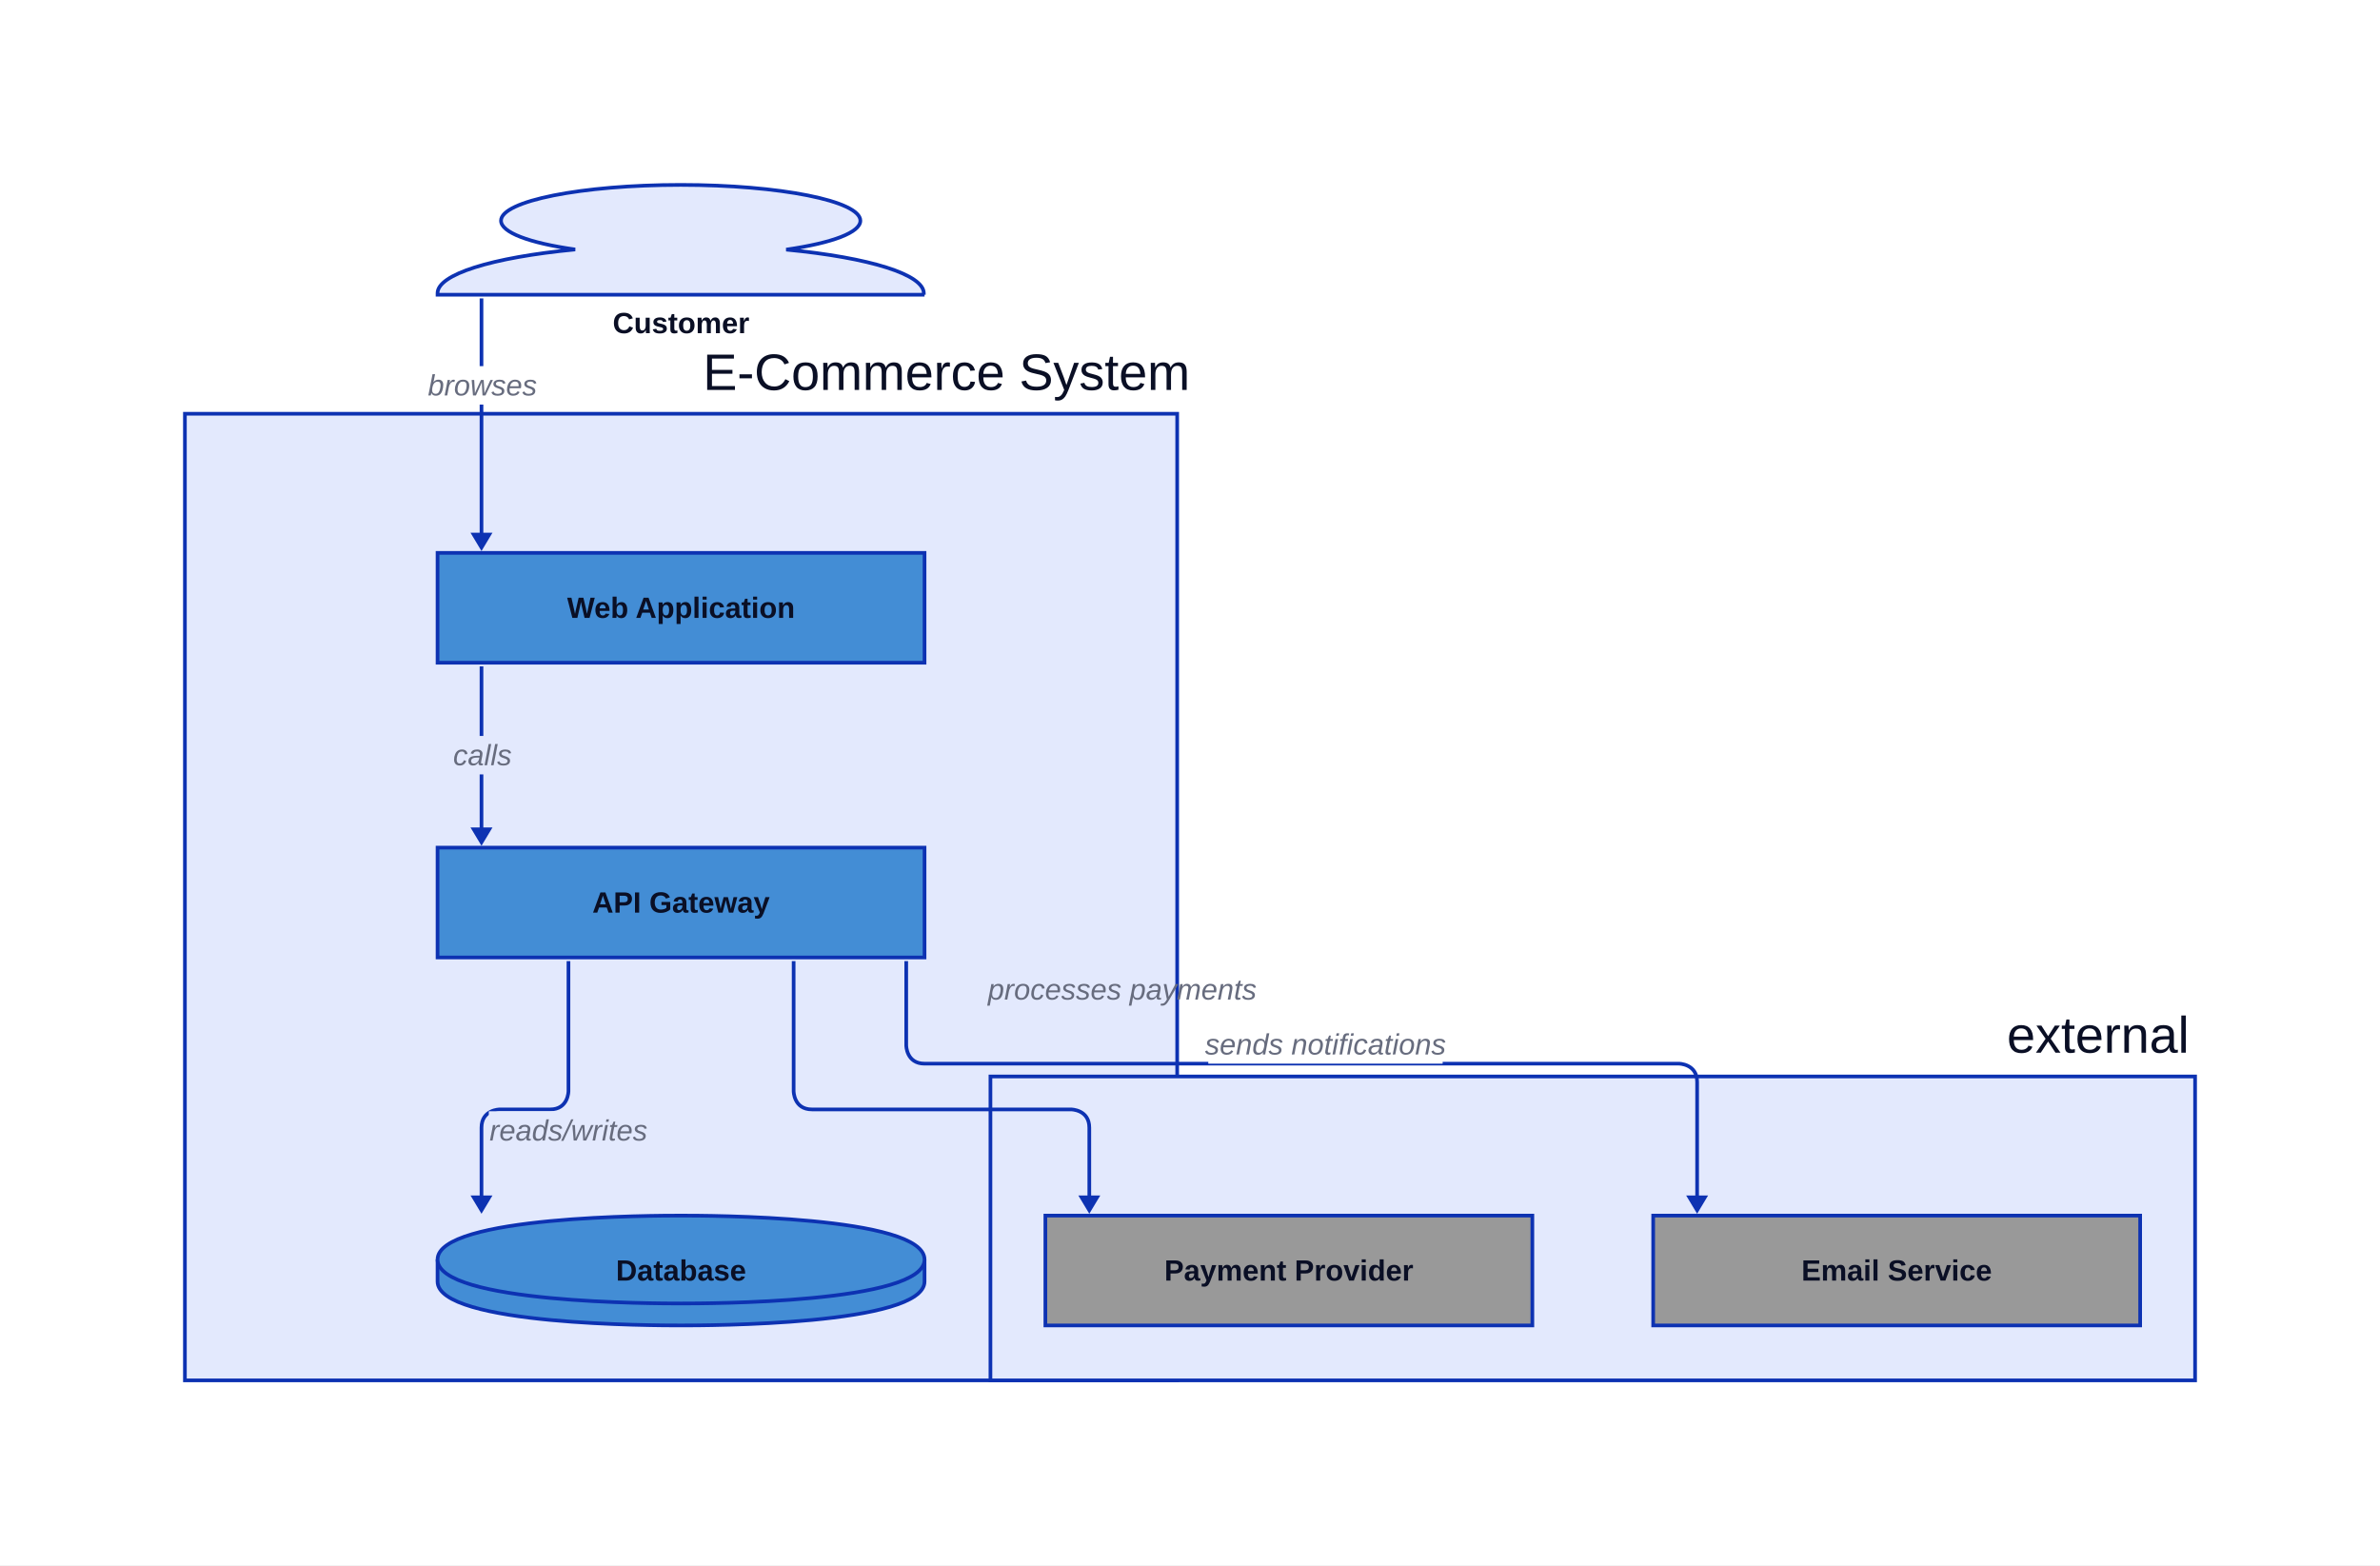
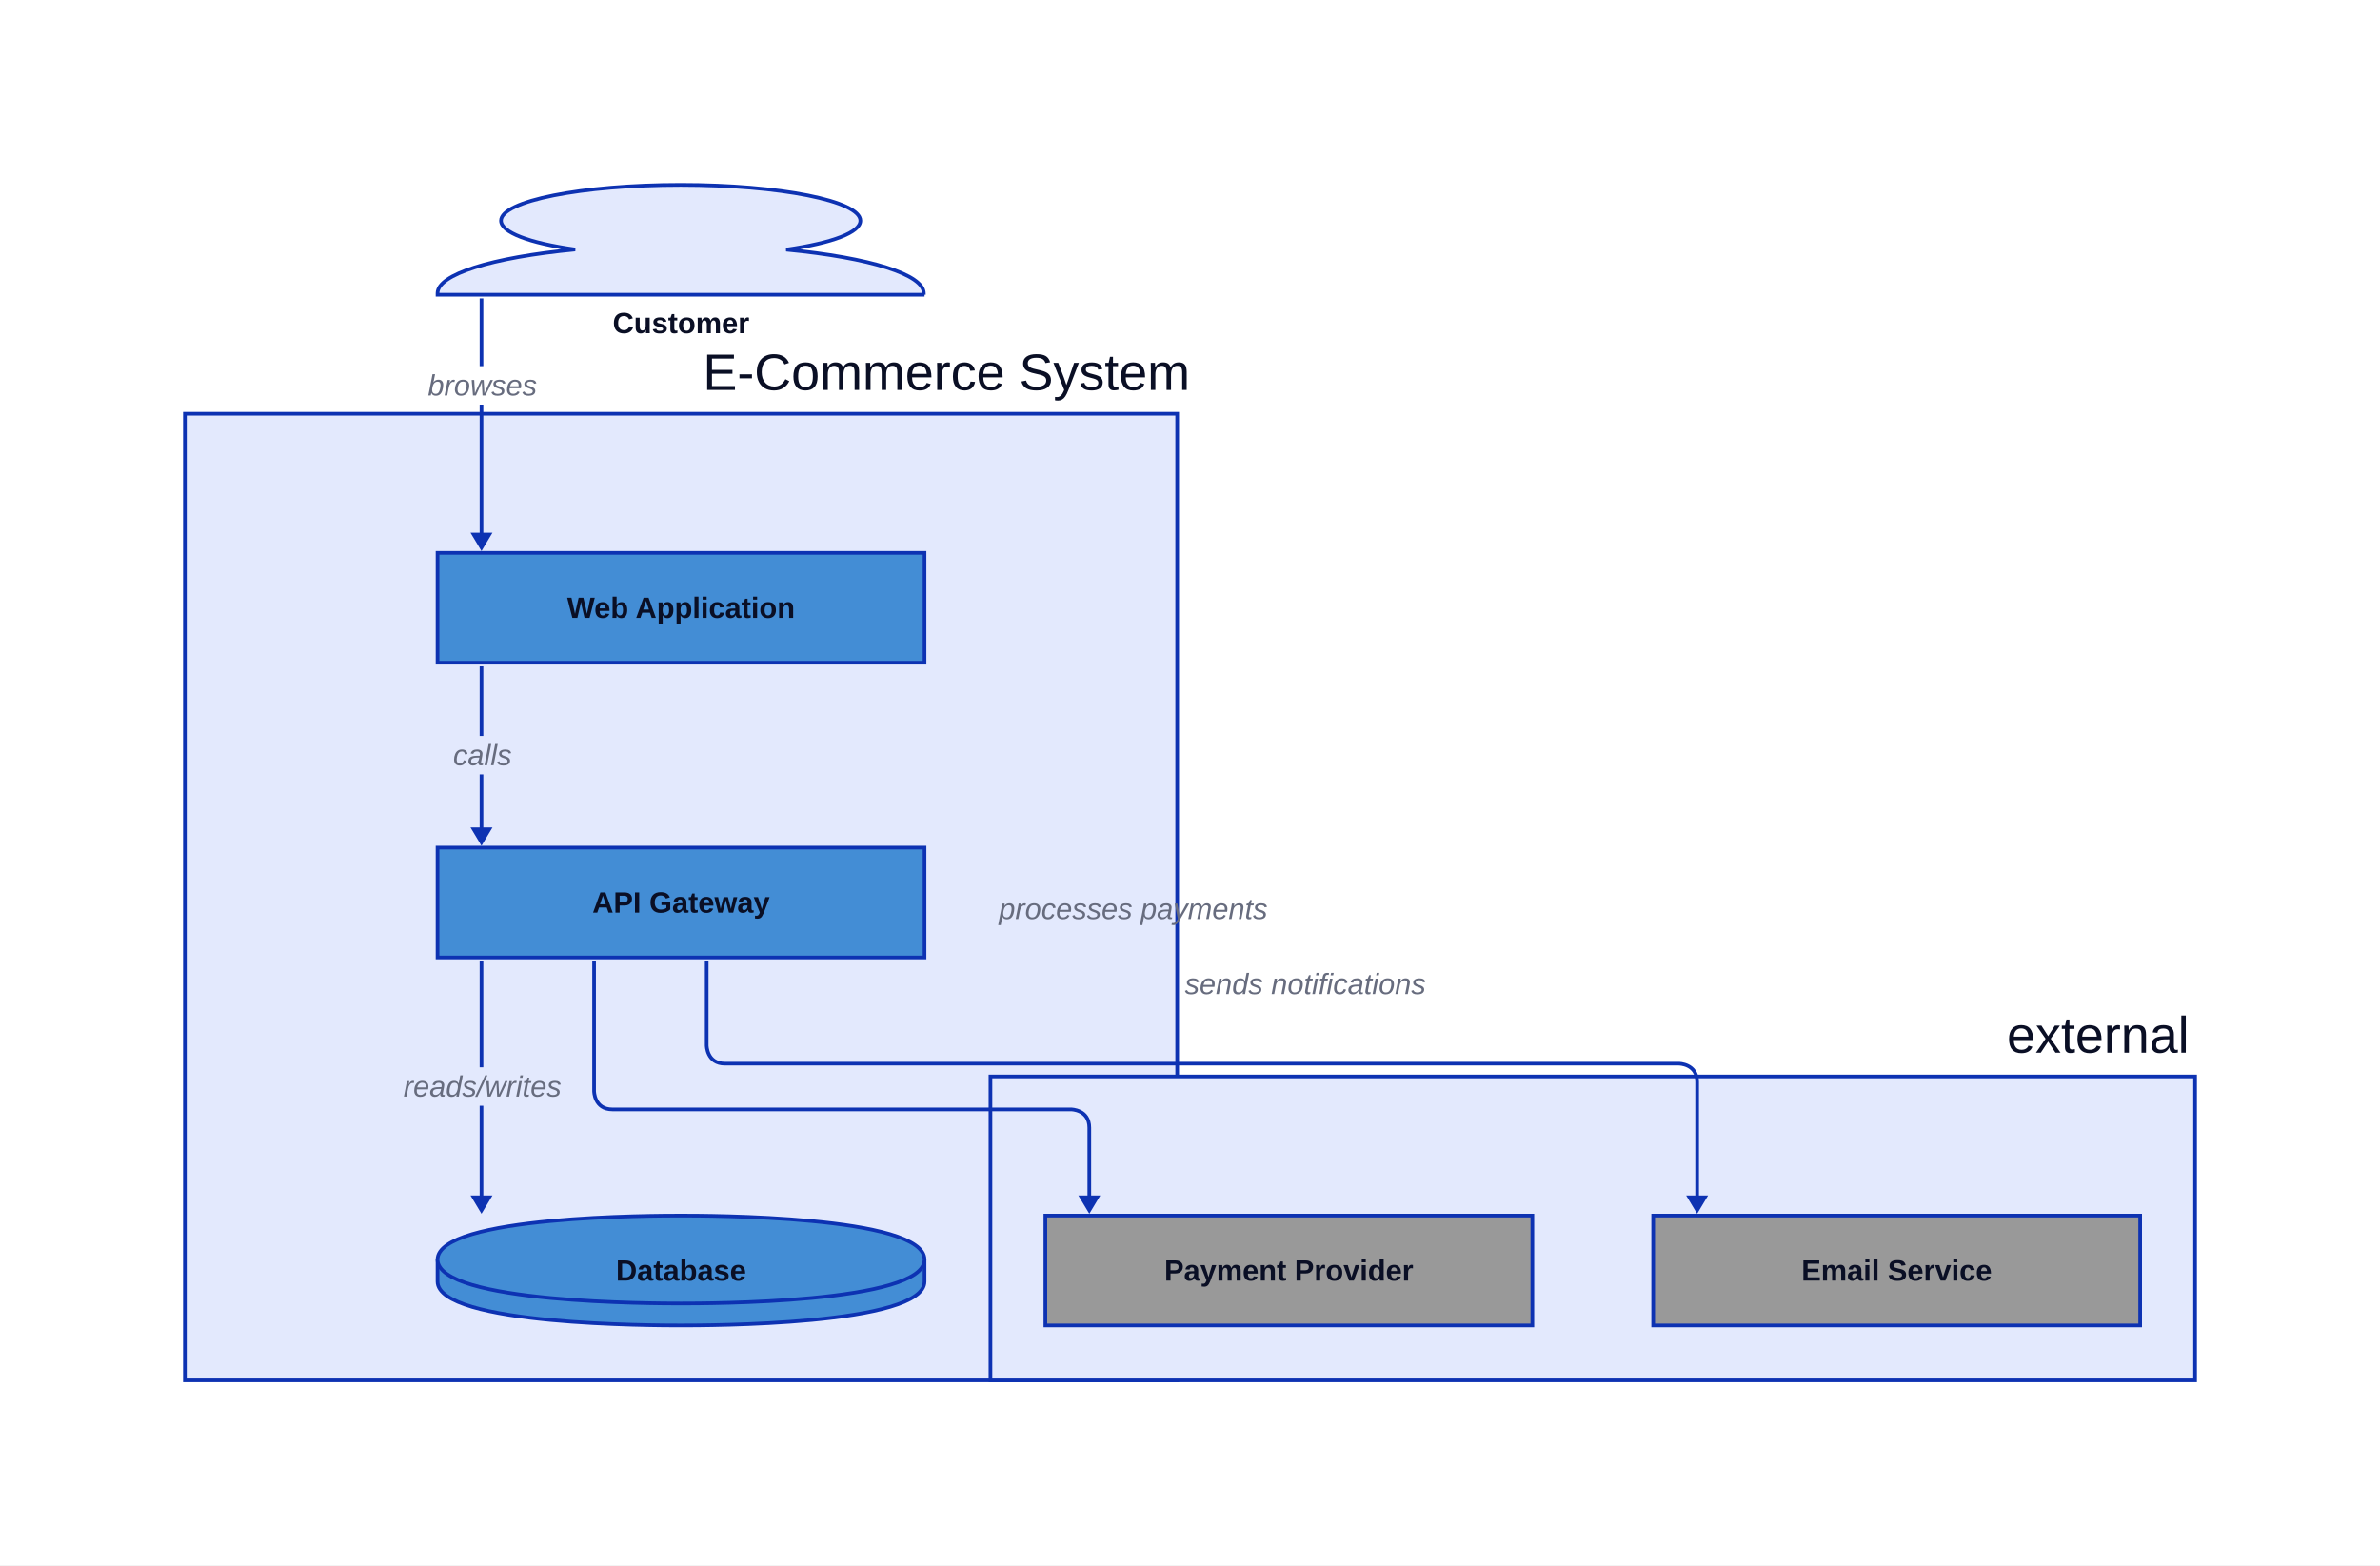
<svg xmlns="http://www.w3.org/2000/svg" width="1300" height="855" viewBox="-199 -101 1300 855" data-d2-version="0.2.0" class="d2-1716521580 d2-svg">
  <defs>
    <mask id="edge-label-mask" maskUnits="userSpaceOnUse" x="-199" y="-101" width="1300" height="855">
      <rect x="-199" y="-101" width="1300" height="855" fill="white" />
      <rect x="35" y="99" width="59" height="21" fill="black" />
      <rect x="47" y="301" width="35" height="21" fill="black" />
-       <rect x="68" y="506" width="87" height="21" fill="black" />
-       <rect x="345" y="429" width="138" height="21" fill="black" />
-       <rect x="461" y="459" width="128" height="21" fill="black" />
+       <rect x="21" y="482" width="87" height="21" fill="black" />
+       <rect x="351" y="385" width="138" height="21" fill="black" />
+       <rect x="450" y="426" width="128" height="21" fill="black" />
    </mask>
    <marker id="mk-161592640" markerWidth="10" markerHeight="12" refX="7" refY="6" viewBox="0 0 10 12" orient="auto" markerUnits="userSpaceOnUse">
      <polygon points="0,0 10,6 0,12" fill="#0D32B2" stroke-width="2" />
    </marker>
  </defs>
  <rect x="-199" y="-101" width="1300" height="855" rx="0" fill="#FFFFFF" stroke-width="0" />
  <g id="base-layer">
    <rect x="-98" y="125" width="542" height="528" fill="#E3E9FD" stroke="#0D32B2" stroke-width="2" rx="0" ry="0" />
    <rect x="342" y="487" width="658" height="166" fill="#E3E9FD" stroke="#0D32B2" stroke-width="2" rx="0" ry="0" />
    <path d="M 306 60 H 40 v -0.853 c 0 -10.233 29.209 -19.457 75.165 -23.876 C 89.851 31.705 74.662 25.891 74.662 19.535 C 74.662 8.76 118.671 0 172.805 0 c 54.135 0 98.143 8.76 98.143 19.535 c 0 6.357 -14.799 12.093 -40.504 15.814 c 45.956 4.419 75.165 13.643 75.165 23.876 v 0.775 Z" fill="#E3E9FD" stroke="#0D32B2" stroke-width="2" />
    <rect x="40" y="201" width="266" height="60" fill="#438DD5" stroke="#0D32B2" stroke-width="2" rx="0" ry="0" />
    <rect x="40" y="362" width="266" height="60" fill="#438DD5" stroke="#0D32B2" stroke-width="2" rx="0" ry="0" />
    <path d="M 40 587 C 40 563 159.7 563 173 563 C 186.3 563 306 563 306 587 L 306 599 C 306 623 186.3 623 173 623 C 159.7 623 40 623 40 599 L 40 587 Z" fill="#438DD5" stroke="#0D32B2" stroke-width="2" />
    <path d="M 40 587 C 40 611 159.7 611 173 611 C 186.3 611 306 611 306 587" fill="#438DD5" stroke="#0D32B2" stroke-width="2" />
    <rect x="372" y="563" width="266" height="60" fill="#999999" stroke="#0D32B2" stroke-width="2" rx="0" ry="0" />
    <rect x="704" y="563" width="266" height="60" fill="#999999" stroke="#0D32B2" stroke-width="2" rx="0" ry="0" />
    <path d="M 64 62 L 64 197" fill="none" stroke="#0D32B2" stroke-width="2" marker-end="url(#mk-161592640)" mask="url(#edge-label-mask)" />
    <text x="64.5" y="115" text-anchor="middle" dominant-baseline="alphabetic" font-family="Arial, sans-serif" font-size="16" style="fill: #676C7E; font-style: italic">browses</text>
    <path d="M 64 263 L 64 358" fill="none" stroke="#0D32B2" stroke-width="2" marker-end="url(#mk-161592640)" mask="url(#edge-label-mask)" />
    <text x="64.5" y="317" text-anchor="middle" dominant-baseline="alphabetic" font-family="Arial, sans-serif" font-size="16" style="fill: #676C7E; font-style: italic">calls</text>
-     <path d="M 111.5 424 L 111.5 495 S 111.5 505 101.5 505 L 74 505 S 64 505 64 515 L 64 559" fill="none" stroke="#0D32B2" stroke-width="2" marker-end="url(#mk-161592640)" mask="url(#edge-label-mask)" />
-     <text x="111.5" y="522" text-anchor="middle" dominant-baseline="alphabetic" font-family="Arial, sans-serif" font-size="16" style="fill: #676C7E; font-style: italic">reads/writes</text>
-     <path d="M 234.5 424 L 234.5 495 S 234.5 505 244.5 505 L 386 505 S 396 505 396 515 L 396 559" fill="none" stroke="#0D32B2" stroke-width="2" marker-end="url(#mk-161592640)" mask="url(#edge-label-mask)" />
-     <text x="414" y="445" text-anchor="middle" dominant-baseline="alphabetic" font-family="Arial, sans-serif" font-size="16" style="fill: #676C7E; font-style: italic">processes payments</text>
-     <path d="M 296 424 L 296 470 S 296 480 306 480 L 718 480 S 728 480 728 490 L 728 559" fill="none" stroke="#0D32B2" stroke-width="2" marker-end="url(#mk-161592640)" mask="url(#edge-label-mask)" />
-     <text x="525" y="475" text-anchor="middle" dominant-baseline="alphabetic" font-family="Arial, sans-serif" font-size="16" style="fill: #676C7E; font-style: italic">sends notifications</text>
+     <path d="M 64 424 L 64 559" fill="none" stroke="#0D32B2" stroke-width="2" marker-end="url(#mk-161592640)" mask="url(#edge-label-mask)" />
+     <text x="64.5" y="498" text-anchor="middle" dominant-baseline="alphabetic" font-family="Arial, sans-serif" font-size="16" style="fill: #676C7E; font-style: italic">reads/writes</text>
+     <path d="M 125.5 424 L 125.5 495 S 125.5 505 135.5 505 L 386 505 S 396 505 396 515 L 396 559" fill="none" stroke="#0D32B2" stroke-width="2" marker-end="url(#mk-161592640)" mask="url(#edge-label-mask)" />
+     <text x="420" y="401" text-anchor="middle" dominant-baseline="alphabetic" font-family="Arial, sans-serif" font-size="16" style="fill: #676C7E; font-style: italic">processes payments</text>
+     <path d="M 187 424 L 187 470 S 187 480 197 480 L 718 480 S 728 480 728 490 L 728 559" fill="none" stroke="#0D32B2" stroke-width="2" marker-end="url(#mk-161592640)" mask="url(#edge-label-mask)" />
+     <text x="514" y="442" text-anchor="middle" dominant-baseline="alphabetic" font-family="Arial, sans-serif" font-size="16" style="fill: #676C7E; font-style: italic">sends notifications</text>
    <text x="318" y="112" text-anchor="middle" dominant-baseline="alphabetic" font-family="Arial, sans-serif" font-size="28" style="fill: #0A0F25">E-Commerce System</text>
    <text x="947" y="474" text-anchor="middle" dominant-baseline="alphabetic" font-family="Arial, sans-serif" font-size="28" style="fill: #0A0F25">external</text>
    <text x="173" y="81" text-anchor="middle" dominant-baseline="alphabetic" font-family="Arial, sans-serif" font-size="16" style="fill: #0A0F25; font-weight: 700">Customer</text>
    <text x="173" y="236.5" text-anchor="middle" dominant-baseline="alphabetic" font-family="Arial, sans-serif" font-size="16" style="fill: #0A0F25; font-weight: 700">Web Application</text>
    <text x="173" y="397.5" text-anchor="middle" dominant-baseline="alphabetic" font-family="Arial, sans-serif" font-size="16" style="fill: #0A0F25; font-weight: 700">API Gateway</text>
    <text x="173" y="598.5" text-anchor="middle" dominant-baseline="alphabetic" font-family="Arial, sans-serif" font-size="16" style="fill: #0A0F25; font-weight: 700">Database</text>
    <text x="505" y="598.5" text-anchor="middle" dominant-baseline="alphabetic" font-family="Arial, sans-serif" font-size="16" style="fill: #0A0F25; font-weight: 700">Payment Provider</text>
    <text x="837" y="598.5" text-anchor="middle" dominant-baseline="alphabetic" font-family="Arial, sans-serif" font-size="16" style="fill: #0A0F25; font-weight: 700">Email Service</text>
  </g>
</svg>
